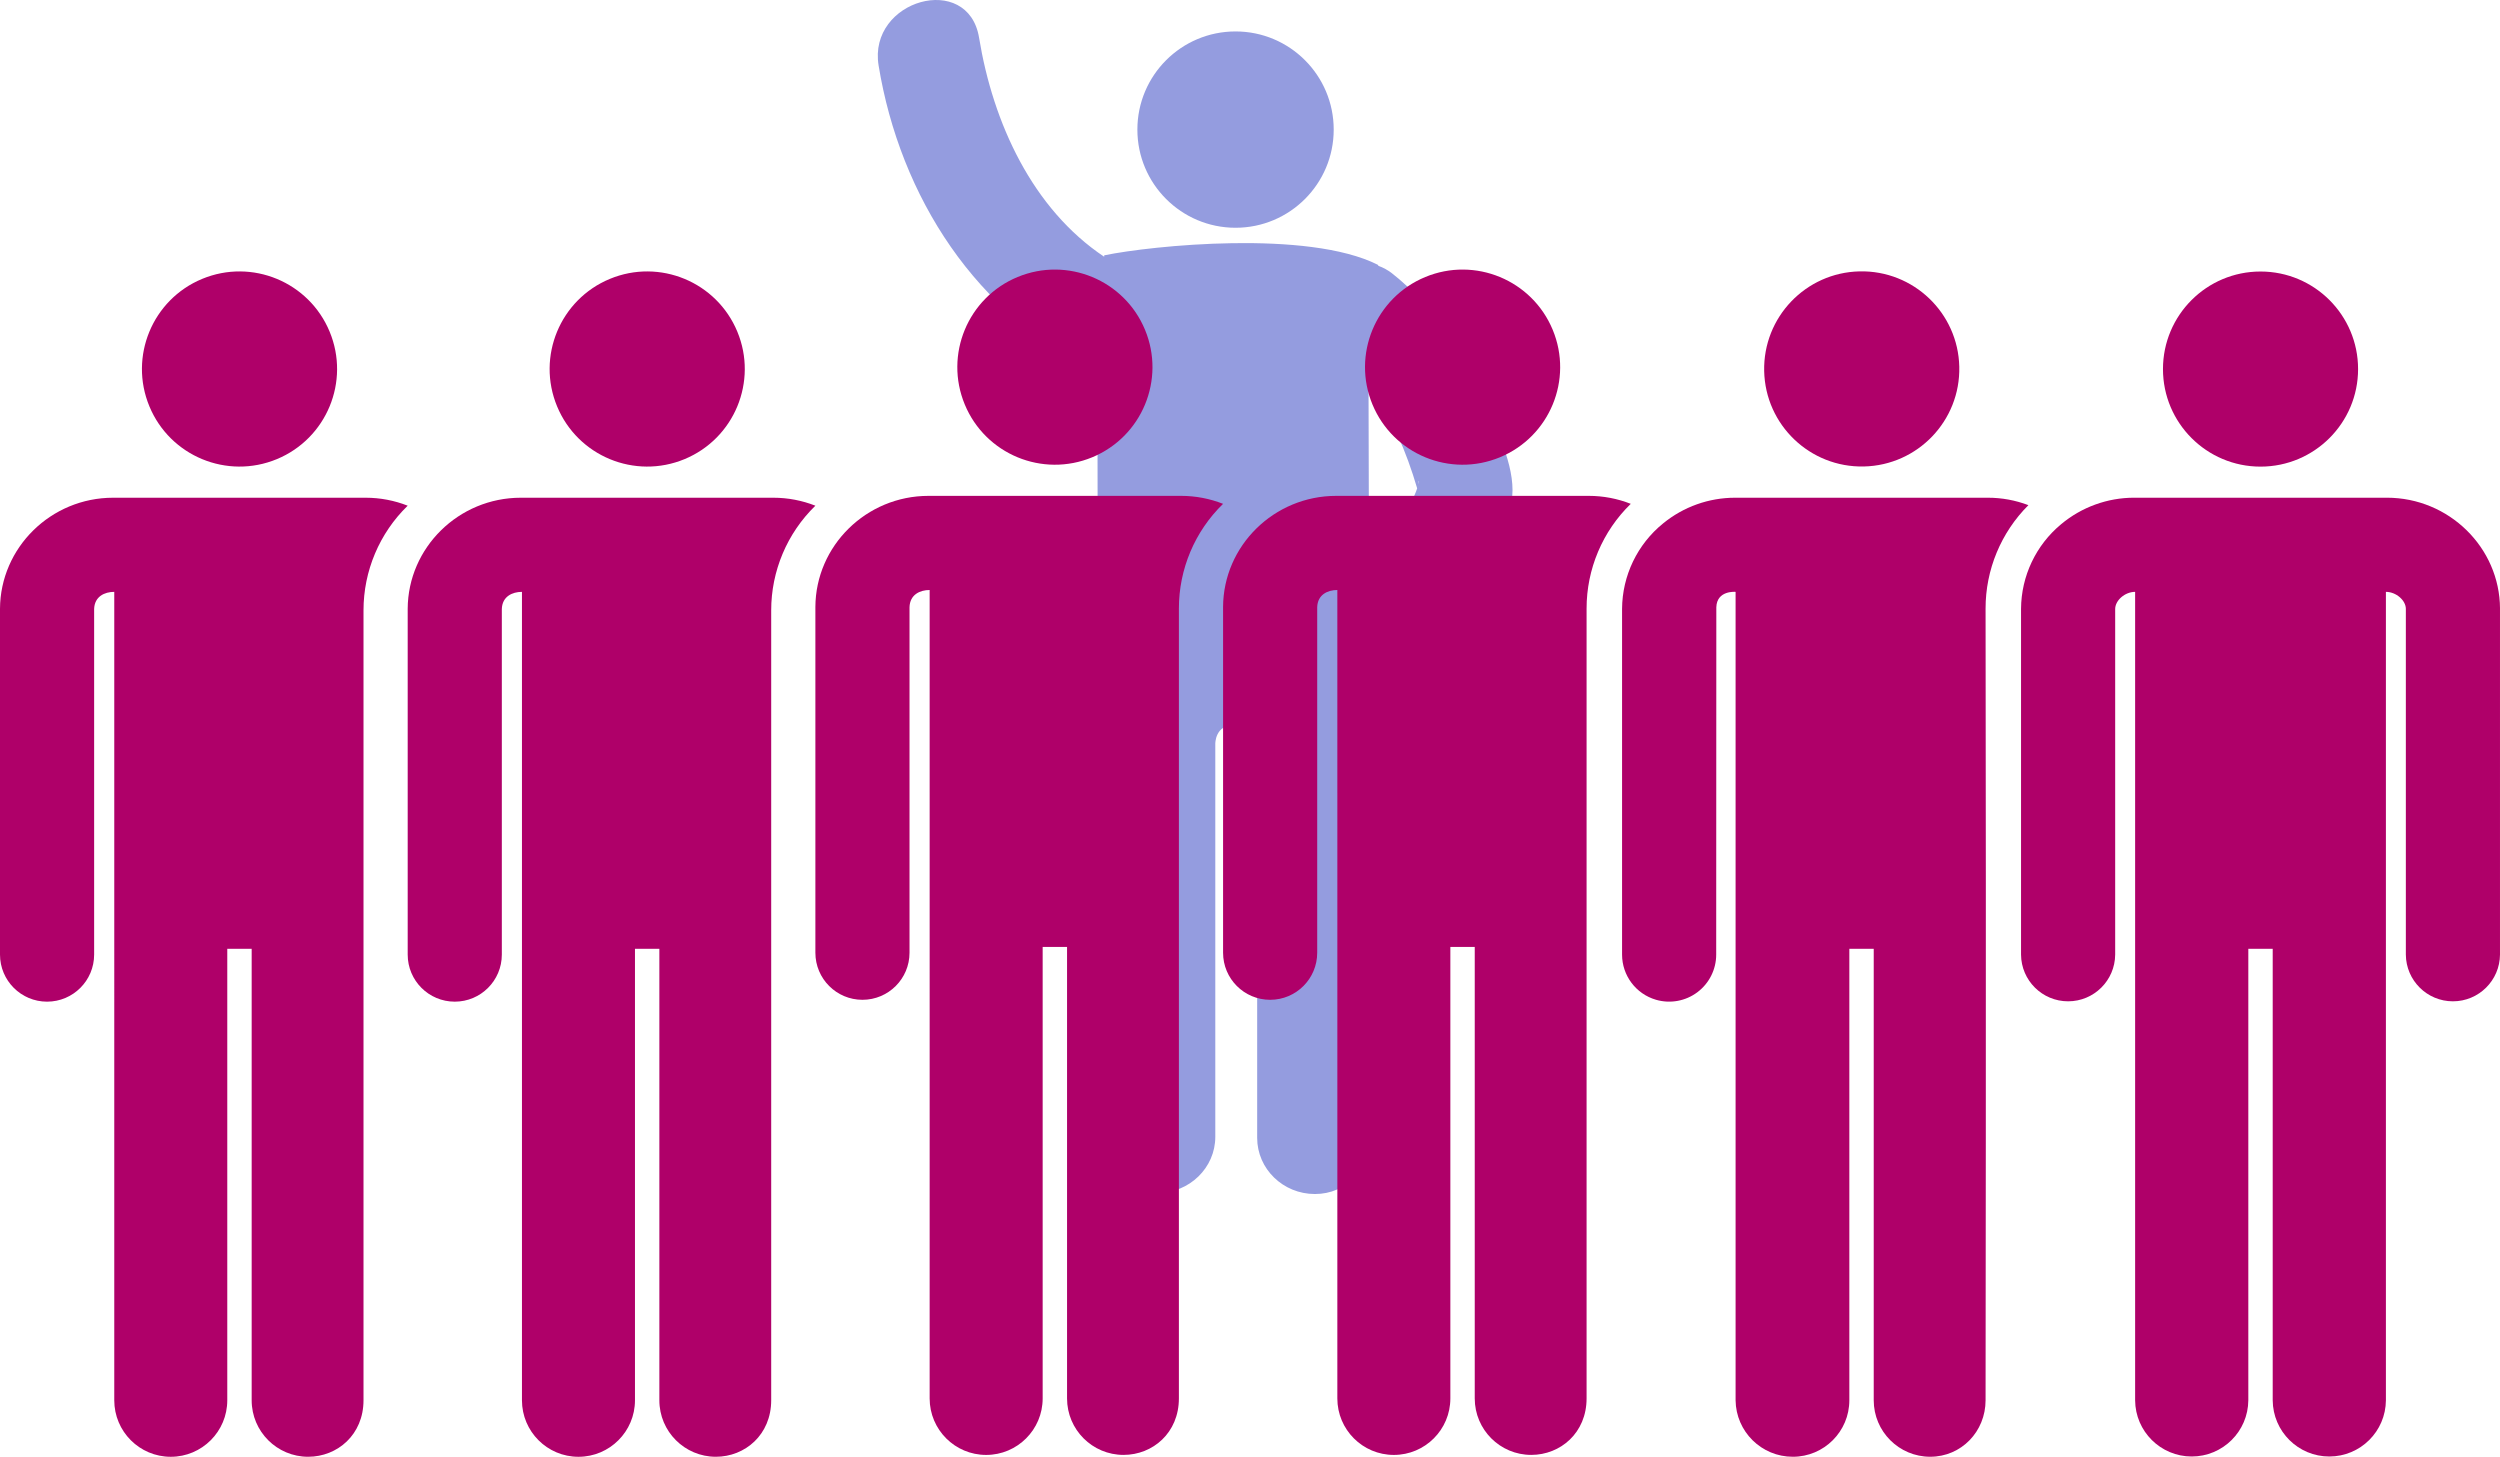
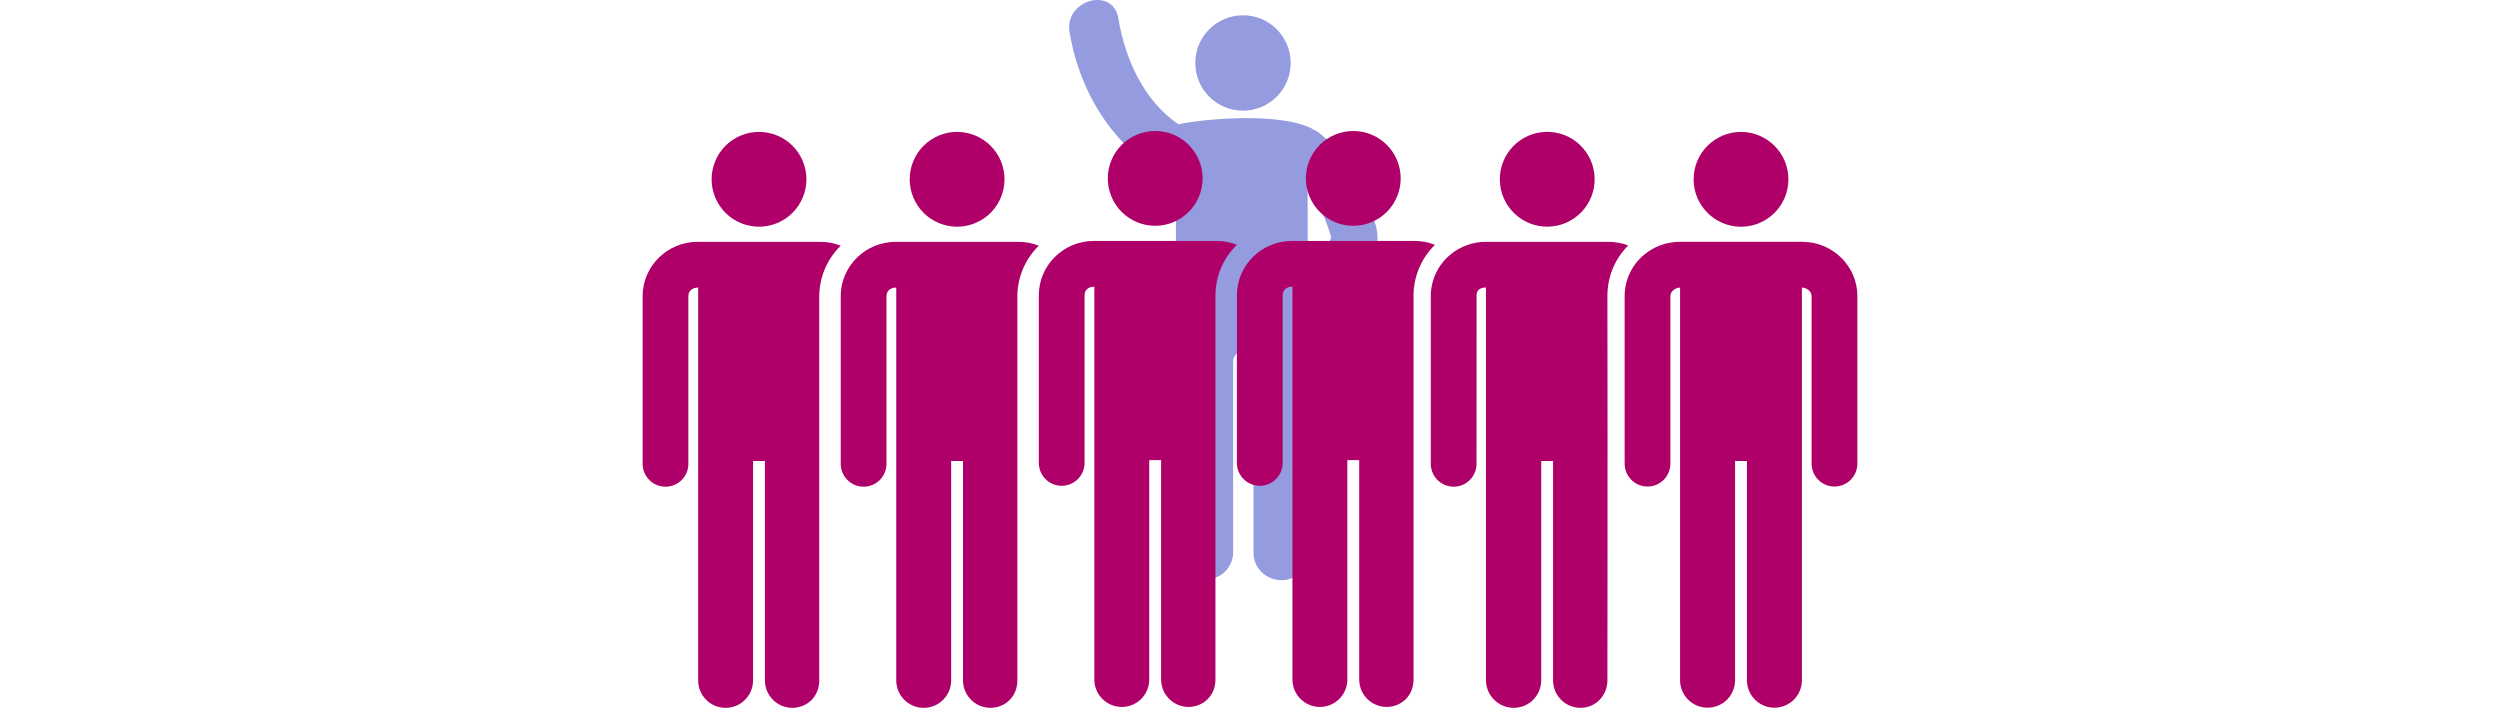
- <svg xmlns="http://www.w3.org/2000/svg" id="Standout" width="1001.424" height="583.536" viewBox="0 0 1001.424 583.536">
+ <svg xmlns="http://www.w3.org/2000/svg" id="Standout" width="1001.424" height="283.536" viewBox="0 0 1001.424 583.536">
  <circle id="Ellipse_7" data-name="Ellipse 7" cx="39.077" cy="39.077" r="39.077" transform="translate(208.19 126.678) rotate(-22.514)" fill="#af0069" />
  <g id="Standout-2" data-name="Standout">
    <g id="Standup" transform="translate(326.618)">
      <g id="arm-up" transform="translate(12.863 0)">
        <g id="Group_16" data-name="Group 16" transform="translate(12.137 0)">
          <circle id="Ellipse_2" data-name="Ellipse 2" cx="39.32" cy="39.32" r="39.32" transform="translate(103.983 12.594)" fill="#949cdf" />
          <path id="Path_16" data-name="Path 16" d="M253.462,157.919c-8.473-18.377-19.272-35.84-35.388-48.466a20.038,20.038,0,0,0-5.363-2.954c-.12-.148-.194-.314-.314-.452-28.05-14.085-90.509-7.689-109.55-3.775l-.028.572C74.115,83.682,58.294,49.319,52.71,15.131,48.372-11.386,8.157-.1,12.459,26.226c8.565,52.408,39.32,100.662,87.961,122.334l-.3,5.769c.037,28.844.194,137.092.194,138.625l.766,162.41c0,12.433,10.356,22.5,23.121,22.5s23.13-10.079,23.13-22.5V297.992s-.212-7.772,7.91-7.679c8.132.074,8.861,8.058,8.861,8.058V455.788c0,12.424,10.365,22.5,23.13,22.5,12.783,0,21.866-10.088,21.866-22.5V304.7l-.074-23.961c18.063-11.593,32.111-28.3,42.19-47.2,5.575-10.384,15.174-24.865,15.174-37.224C266.384,183.716,258.547,168.912,253.462,157.919Zm-26.37,40.529c-2.474,5.52-4.993,11.048-8,16.3a156.43,156.43,0,0,1-10.19,15.645l-.194-76.526c8.971,12.479,15.193,27.071,19.484,41.747A26.126,26.126,0,0,1,227.092,198.447Zm1.551-4.43c-.018-1.929.388-1.9,0,0Z" transform="translate(-12.137 0)" fill="#949cdf" />
        </g>
      </g>
      <g id="no-racism" transform="translate(163.309 90.03)">
        <path id="Path_17" data-name="Path 17" d="M145.609,153.795v-.037a58.489,58.489,0,0,1,17.7-41.967,45.908,45.908,0,0,0-16.773-3.192H45.315C20.412,108.6.122,128.58,0,153.089V291.607a18.854,18.854,0,1,0,37.708,0V153.184c.152-5.051,4.212-6.876,8.063-6.876-.057,98.872.065,224.951,0,323.828a22.635,22.635,0,0,0,45.27,0V289.288h9.769V470.136a22.624,22.624,0,0,0,22.626,22.625c11.7,0,22.174-8.83,22.174-22.625V153.795Z" fill="#af0069" />
        <circle id="Ellipse_3" data-name="Ellipse 3" cx="39.077" cy="39.077" r="39.077" transform="translate(44.881 35.903) rotate(-22.514)" fill="#af0069" />
        <path id="Path_18" data-name="Path 18" d="M305.432,153.795v-.037a58.467,58.467,0,0,1,17.155-41.437,45.586,45.586,0,0,0-16.227-2.979H205.138a45.508,45.508,0,0,0-28.86,10.28,44.408,44.408,0,0,0-16.455,34.21V292.35A18.853,18.853,0,0,0,173.4,310.442h0a18.847,18.847,0,0,0,24.13-18.092c.013-90.28.034-138.533.05-139.119.189-6.894,7.717-6.179,7.717-6.179V470.88a22.9,22.9,0,0,0,22.94,22.625,22.626,22.626,0,0,0,22.626-22.625V290.03h9.768V470.879A22.625,22.625,0,0,0,283.259,493.5c12.5,0,22.173-10.13,22.173-22.625,0,0,.265-173.554,0-317.047Z" fill="#af0069" />
        <circle id="Ellipse_4" data-name="Ellipse 4" cx="39.077" cy="39.077" r="39.077" transform="matrix(1, -0.022, 0.022, 1, 215.889, 19.535)" fill="#af0069" />
        <path id="Path_19" data-name="Path 19" d="M511.5,153.737c-.123-24.462-20.464-44.4-45.314-44.4H364.96a45.59,45.59,0,0,0-29.3,10.65,44.381,44.381,0,0,0-16.02,33.84V292.349a18.855,18.855,0,0,0,37.709,0V153.925c.018-3.5,3.939-6.875,7.99-6.875V470.878a22.672,22.672,0,0,0,45.343,0V290.03h9.769V470.879a22.672,22.672,0,0,0,45.343,0c-.03-38.833.022-271.875,0-323.828,4.1,0,7.972,3.412,7.989,6.781V292.35a18.855,18.855,0,0,0,37.709,0c0-11.959,0-120.736,0-138.613Z" fill="#af0069" />
        <circle id="Ellipse_5" data-name="Ellipse 5" cx="39.077" cy="39.077" r="39.077" transform="translate(376.494 18.732)" fill="#af0069" />
        <path id="Path_20" data-name="Path 20" d="M145.609,153.795v-.037a58.489,58.489,0,0,1,17.7-41.967,45.908,45.908,0,0,0-16.773-3.192H45.315C20.412,108.6.122,128.58,0,153.089V291.607a18.854,18.854,0,1,0,37.708,0V153.184c.152-5.051,4.212-6.876,8.063-6.876-.057,98.872.065,224.951,0,323.828a22.635,22.635,0,0,0,45.27,0V289.288h9.769V470.136a22.624,22.624,0,0,0,22.626,22.625c11.7,0,22.174-8.83,22.174-22.625V153.795Z" transform="translate(-163.309)" fill="#af0069" />
        <circle id="Ellipse_6" data-name="Ellipse 6" cx="39.077" cy="39.077" r="39.077" transform="translate(-118.428 35.903) rotate(-22.514)" fill="#af0069" />
      </g>
    </g>
    <path id="Path_21" data-name="Path 21" d="M145.609,153.795v-.037a58.489,58.489,0,0,1,17.7-41.967,45.908,45.908,0,0,0-16.773-3.192H45.315C20.412,108.6.122,128.58,0,153.089V291.607a18.854,18.854,0,1,0,37.708,0V153.184c.152-5.051,4.212-6.876,8.063-6.876-.057,98.872.065,224.951,0,323.828a22.635,22.635,0,0,0,45.27,0V289.288h9.769V470.136a22.624,22.624,0,0,0,22.626,22.625c11.7,0,22.174-8.83,22.174-22.625V153.795Z" transform="translate(163.309 90.775)" fill="#af0069" />
    <path id="Path_22" data-name="Path 22" d="M145.609,153.795v-.037a58.489,58.489,0,0,1,17.7-41.967,45.908,45.908,0,0,0-16.773-3.192H45.315C20.412,108.6.122,128.58,0,153.089V291.607a18.854,18.854,0,1,0,37.708,0V153.184c.152-5.051,4.212-6.876,8.063-6.876-.057,98.872.065,224.951,0,323.828a22.635,22.635,0,0,0,45.27,0V289.288h9.769V470.136a22.624,22.624,0,0,0,22.626,22.625c11.7,0,22.174-8.83,22.174-22.625V153.795Z" transform="translate(0 90.775)" fill="#af0069" />
  </g>
  <circle id="Ellipse_8" data-name="Ellipse 8" cx="39.077" cy="39.077" r="39.077" transform="translate(44.881 126.678) rotate(-22.514)" fill="#af0069" />
</svg>
